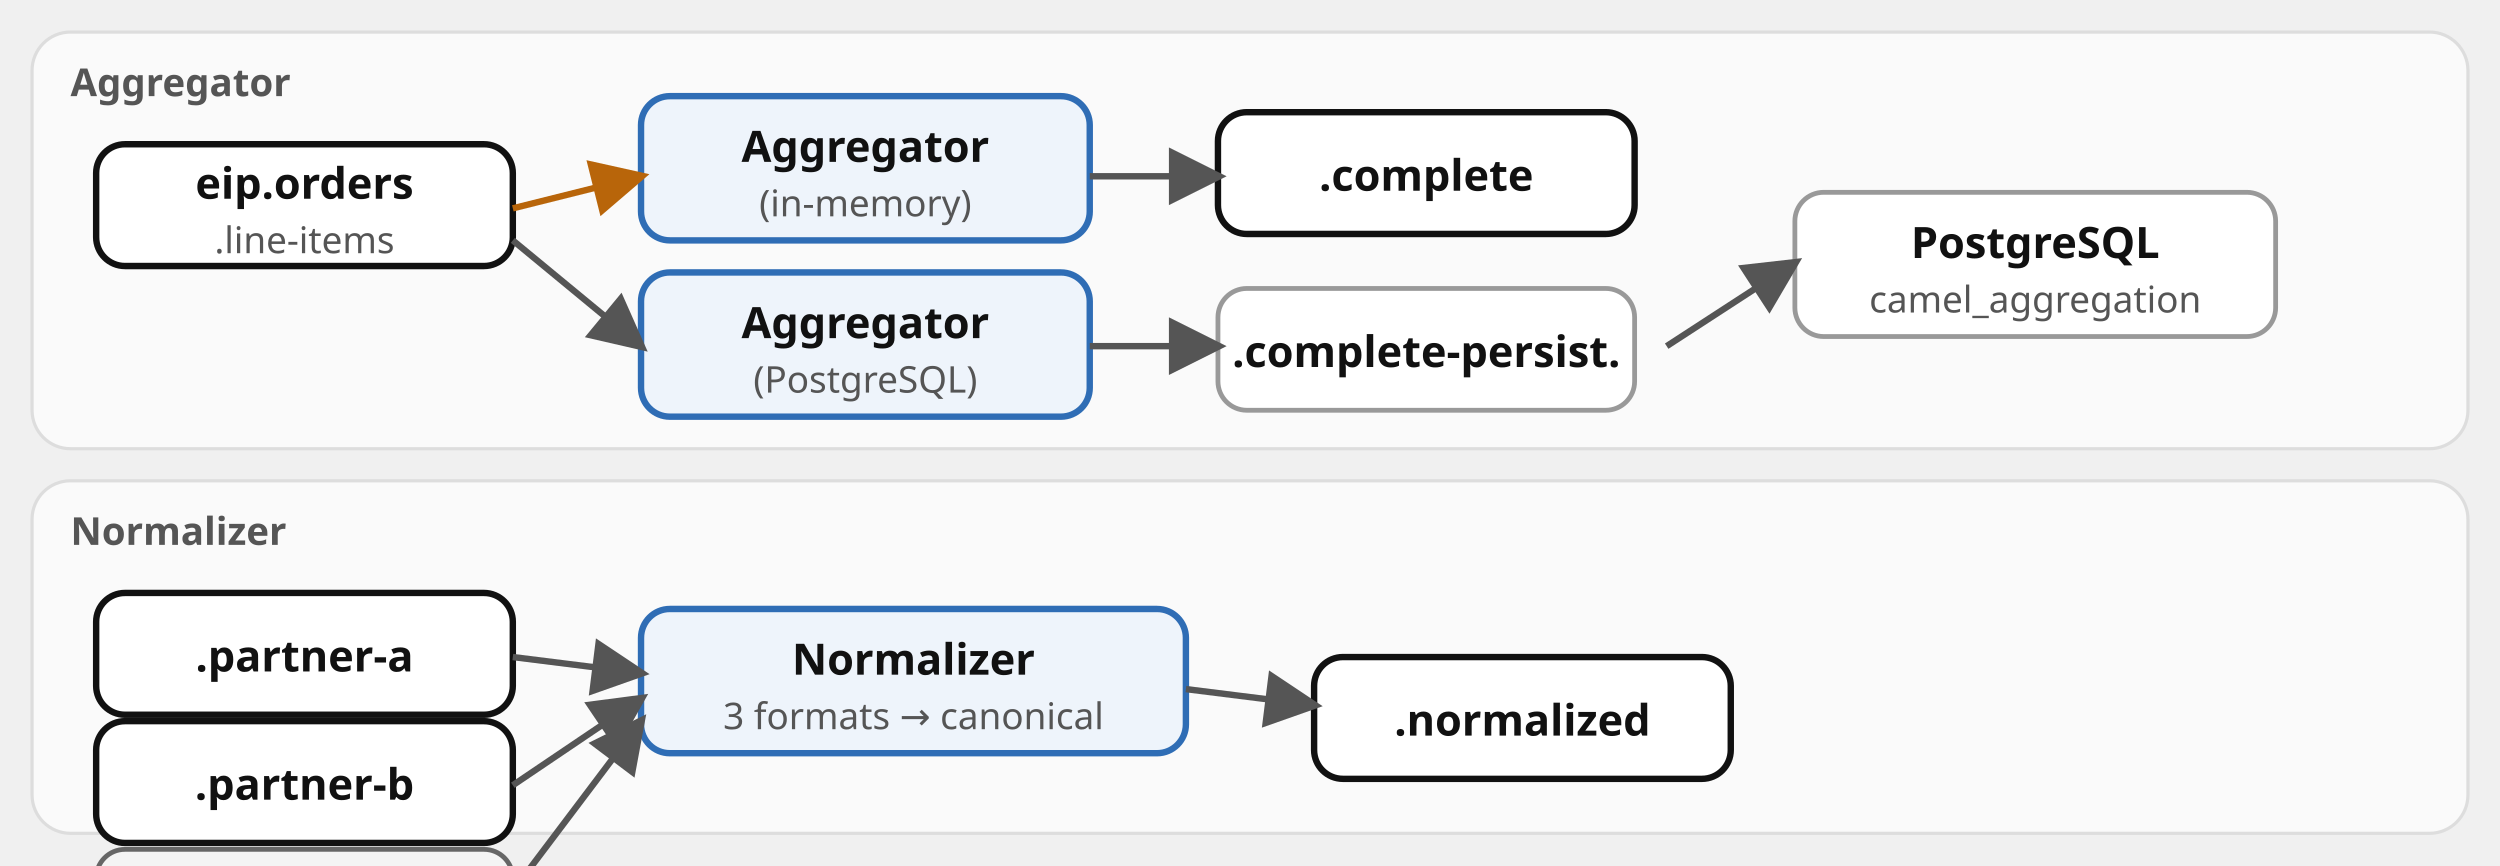
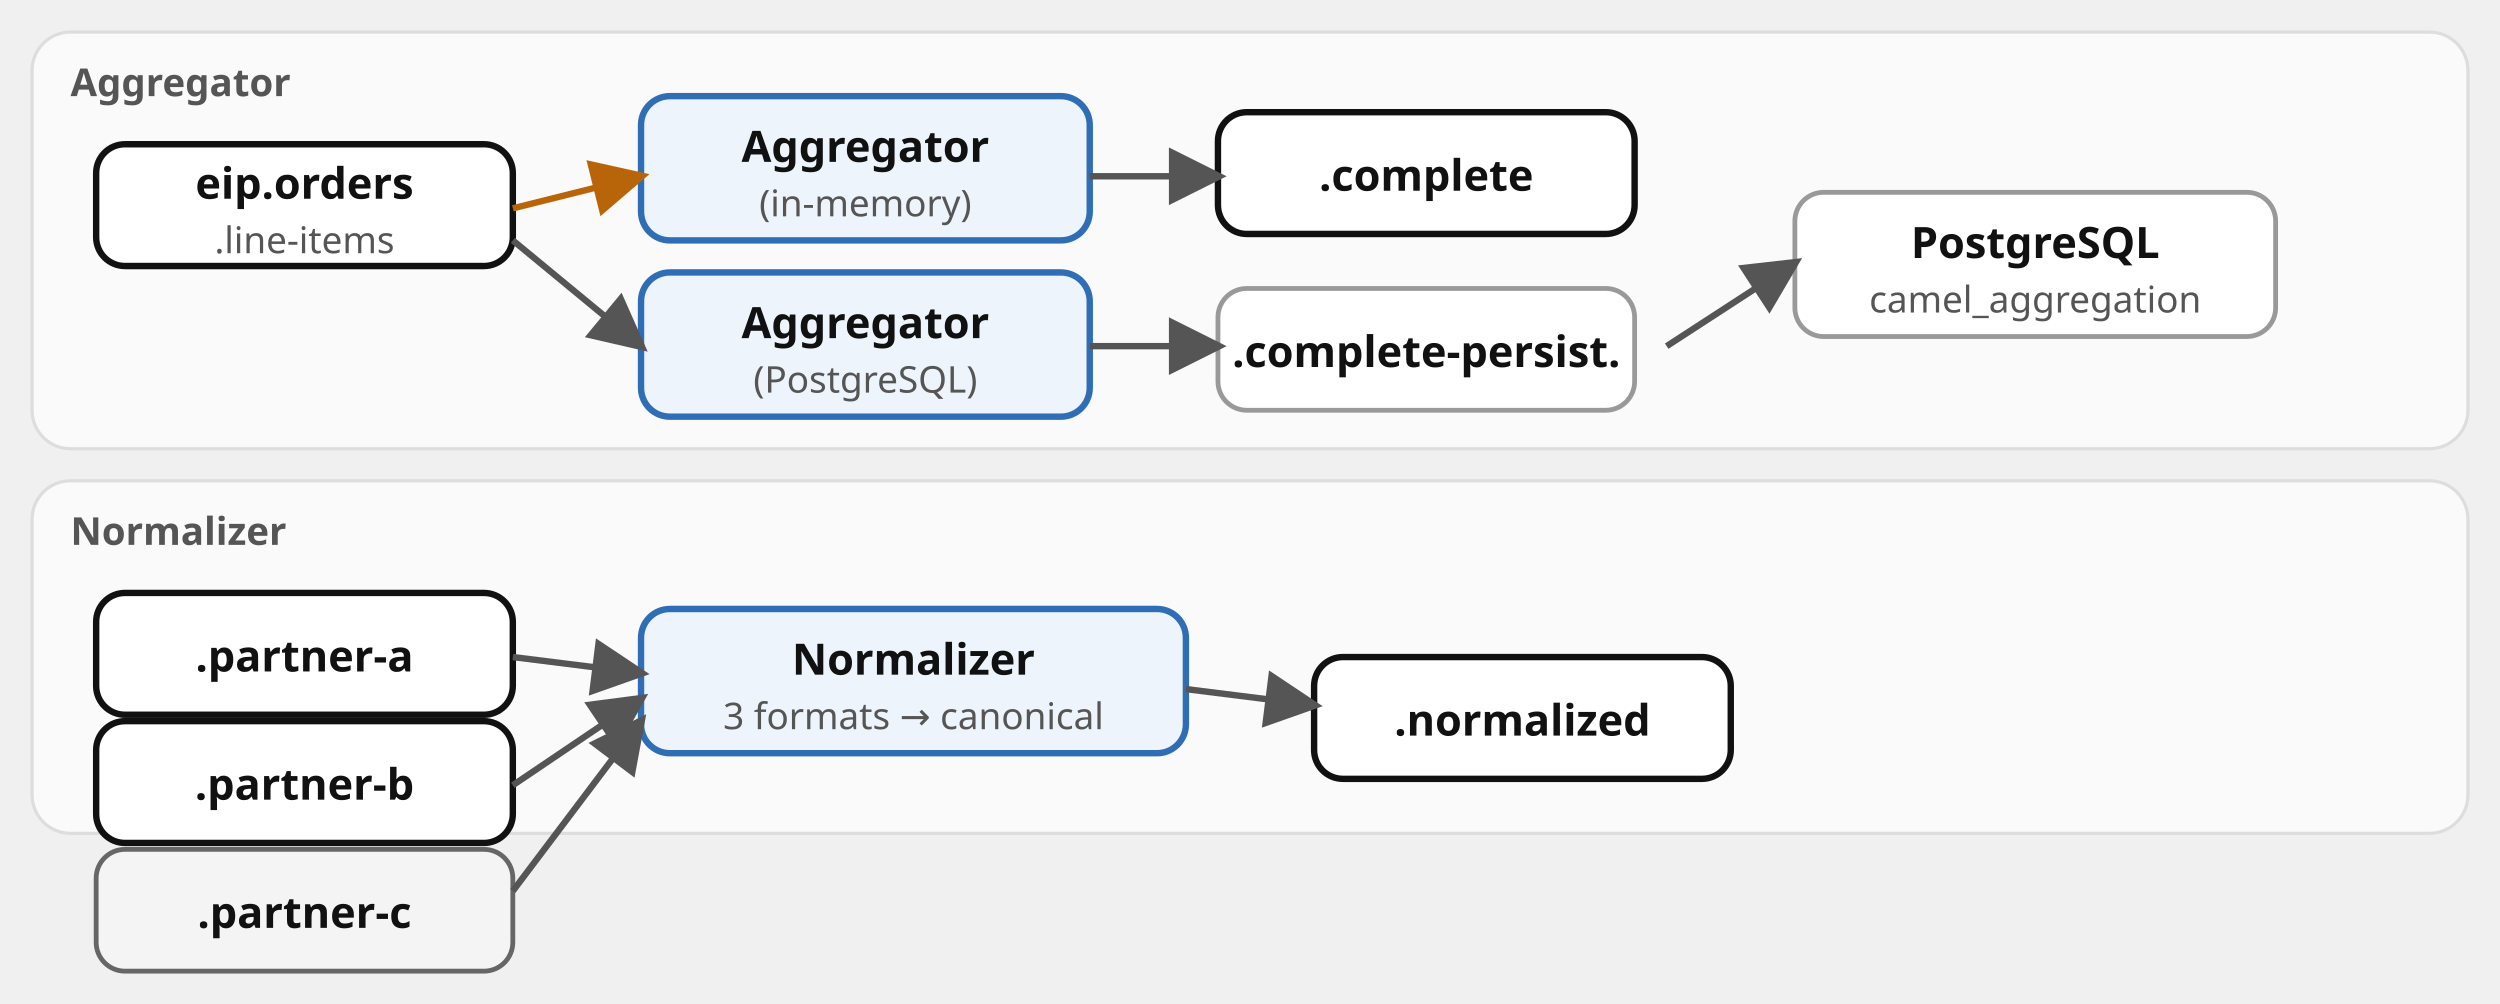
- <svg xmlns="http://www.w3.org/2000/svg" viewBox="0 0 780 270" font-family="'Red Hat Text', system-ui, sans-serif" role="img">
+ <svg xmlns="http://www.w3.org/2000/svg" viewBox="0 0 780 313" font-family="'Red Hat Text', system-ui, sans-serif" role="img">
  <defs>
    <marker id="a" viewBox="0 0 10 10" refX="8.5" refY="5" markerWidth="9" markerHeight="9" orient="auto-start-reverse">
      <path d="M0,0 L10,5 L0,10 z" fill="#555" />
    </marker>
    <marker id="am" viewBox="0 0 10 10" refX="8.5" refY="5" markerWidth="9" markerHeight="9" orient="auto-start-reverse">
      <path d="M0,0 L10,5 L0,10 z" fill="#b8650a" />
    </marker>
  </defs>
  <rect x="10" y="10" width="760" height="130" rx="12" fill="#fafafa" stroke="#ddd" />
  <text x="22" y="30" font-size="12" font-weight="700" fill="#555555">Aggregator</text>
  <rect x="10" y="150" width="760" height="110" rx="12" fill="#fafafa" stroke="#ddd" />
  <text x="22" y="170" font-size="12" font-weight="700" fill="#555555">Normalizer</text>
  <rect x="30" y="45" width="130" height="38" rx="9" fill="#ffffff" stroke="#111111" stroke-width="2" />
  <text x="95.0" y="62.0" font-size="13.5" font-weight="700" fill="#111111" text-anchor="middle">eip.orders</text>
  <text x="95.0" y="79.0" font-size="11.5" fill="#555555" text-anchor="middle">.line-items</text>
  <rect x="200" y="30" width="140" height="45" rx="9" fill="#eef4fb" stroke="#2f6db5" stroke-width="2" />
  <text x="270.0" y="50.5" font-size="13.5" font-weight="700" fill="#111111" text-anchor="middle">Aggregator</text>
  <text x="270.0" y="67.5" font-size="11.5" fill="#555555" text-anchor="middle">(in-memory)</text>
  <rect x="380" y="35" width="130" height="38" rx="9" fill="#ffffff" stroke="#111111" stroke-width="2" />
  <text x="445.0" y="59.5" font-size="13.5" font-weight="700" fill="#111111" text-anchor="middle">.complete</text>
  <rect x="200" y="85" width="140" height="45" rx="9" fill="#eef4fb" stroke="#2f6db5" stroke-width="2" />
  <text x="270.0" y="105.5" font-size="13.5" font-weight="700" fill="#111111" text-anchor="middle">Aggregator</text>
  <text x="270.0" y="122.5" font-size="11.5" fill="#555555" text-anchor="middle">(PostgreSQL)</text>
  <rect x="380" y="90" width="130" height="38" rx="9" fill="#ffffff" stroke="#999999" stroke-width="1.5" />
  <text x="445.0" y="114.5" font-size="13.5" font-weight="700" fill="#111111" text-anchor="middle">.complete-persist.</text>
  <rect x="560" y="60" width="150" height="45" rx="9" fill="#ffffff" stroke="#999999" stroke-width="1.5" />
  <text x="635.0" y="80.5" font-size="13.5" font-weight="700" fill="#111111" text-anchor="middle">PostgreSQL</text>
  <text x="635.0" y="97.5" font-size="11.5" fill="#555555" text-anchor="middle">camel_aggregation</text>
  <rect x="30" y="185" width="130" height="38" rx="9" fill="#ffffff" stroke="#111111" stroke-width="2" />
  <text x="95.0" y="209.5" font-size="13.5" font-weight="700" fill="#111111" text-anchor="middle">.partner-a</text>
  <rect x="30" y="225" width="130" height="38" rx="9" fill="#ffffff" stroke="#111111" stroke-width="2" />
  <text x="95.0" y="249.5" font-size="13.5" font-weight="700" fill="#111111" text-anchor="middle">.partner-b</text>
  <rect x="30" y="265" width="130" height="38" rx="9" fill="#f4f4f4" stroke="#666666" stroke-width="1.5" />
  <text x="95.0" y="289.5" font-size="13.5" font-weight="700" fill="#111111" text-anchor="middle">.partner-c</text>
  <rect x="200" y="190" width="170" height="45" rx="9" fill="#eef4fb" stroke="#2f6db5" stroke-width="2" />
  <text x="285.0" y="210.5" font-size="13.5" font-weight="700" fill="#111111" text-anchor="middle">Normalizer</text>
  <text x="285.0" y="227.5" font-size="11.5" fill="#555555" text-anchor="middle">3 formats → canonical</text>
  <rect x="410" y="205" width="130" height="38" rx="9" fill="#ffffff" stroke="#111111" stroke-width="2" />
  <text x="475.0" y="229.5" font-size="13.5" font-weight="700" fill="#111111" text-anchor="middle">.normalized</text>
  <path d="M160,65 L200,55" fill="none" stroke="#b8650a" stroke-width="2" marker-end="url(#am)" />
  <path d="M160,75 L200,108" fill="none" stroke="#555" stroke-width="2" marker-end="url(#a)" />
  <path d="M340,55 L380,55" fill="none" stroke="#555" stroke-width="2" marker-end="url(#a)" />
  <path d="M340,108 L380,108" fill="none" stroke="#555" stroke-width="2" marker-end="url(#a)" />
  <path d="M520,108 L560,82" fill="none" stroke="#555" stroke-width="2" marker-end="url(#a)" />
  <path d="M160,205 L200,210" fill="none" stroke="#555" stroke-width="2" marker-end="url(#a)" />
  <path d="M160,245 L200,218" fill="none" stroke="#555" stroke-width="2" marker-end="url(#a)" />
  <path d="M160,278 L200,225" fill="none" stroke="#555" stroke-width="2" marker-end="url(#a)" />
  <path d="M370,215 L410,220" fill="none" stroke="#555" stroke-width="2" marker-end="url(#a)" />
</svg>
